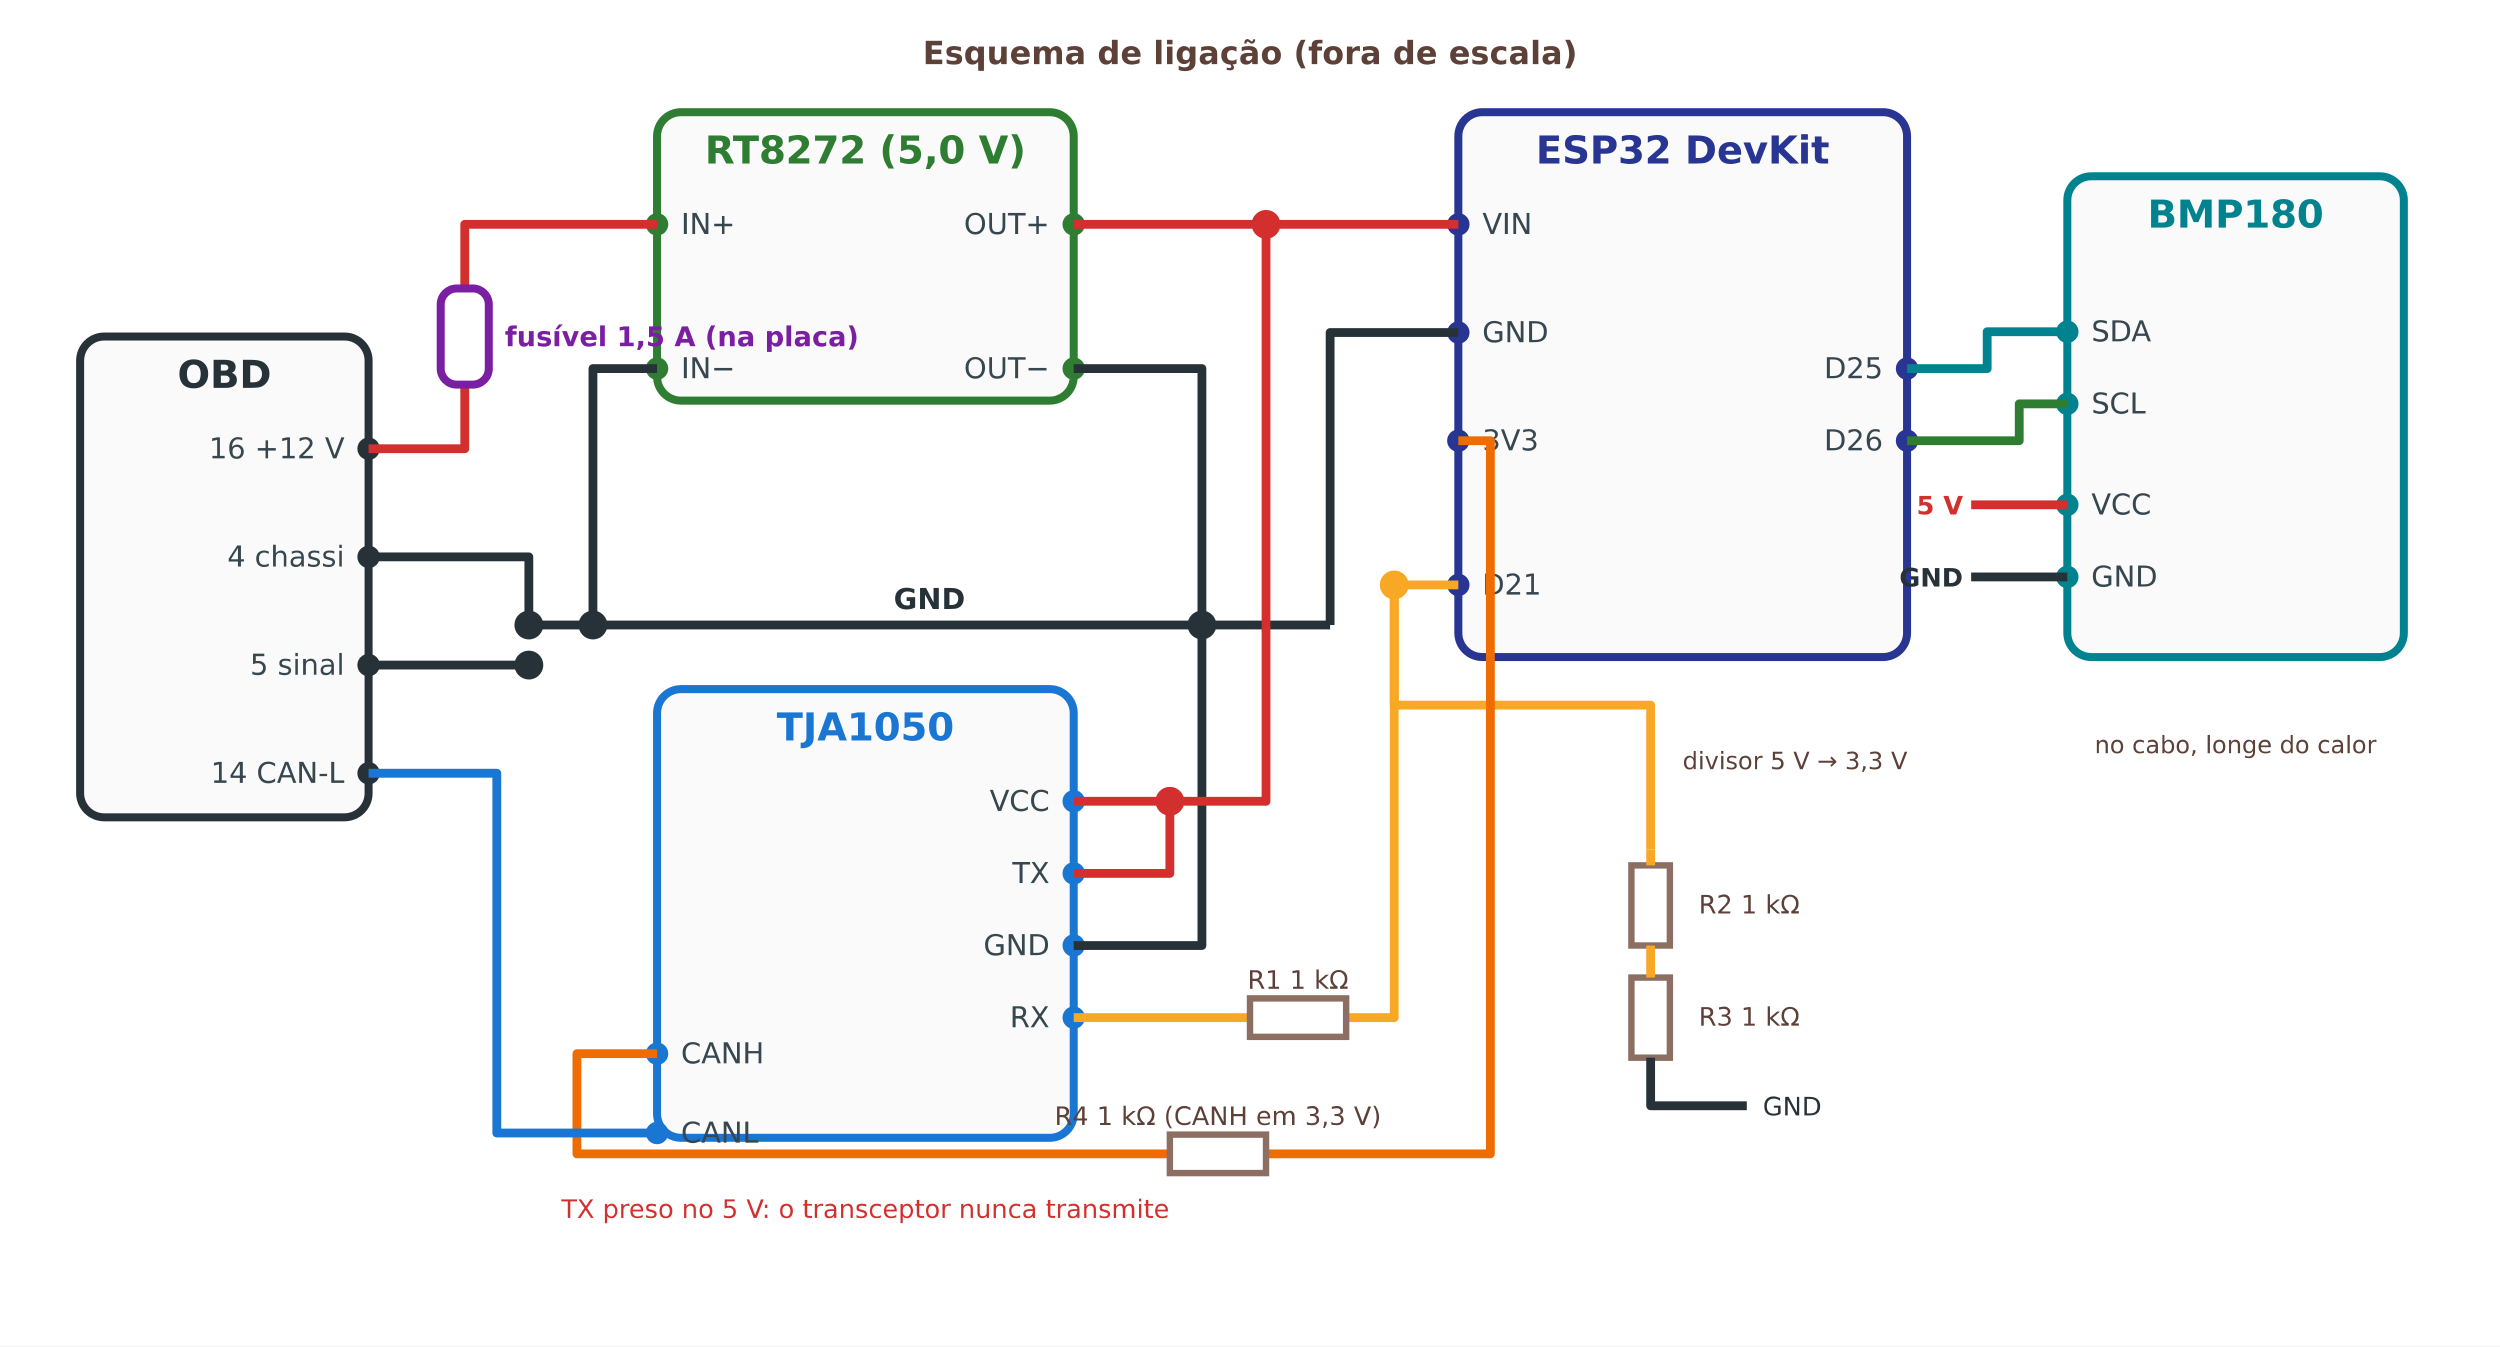
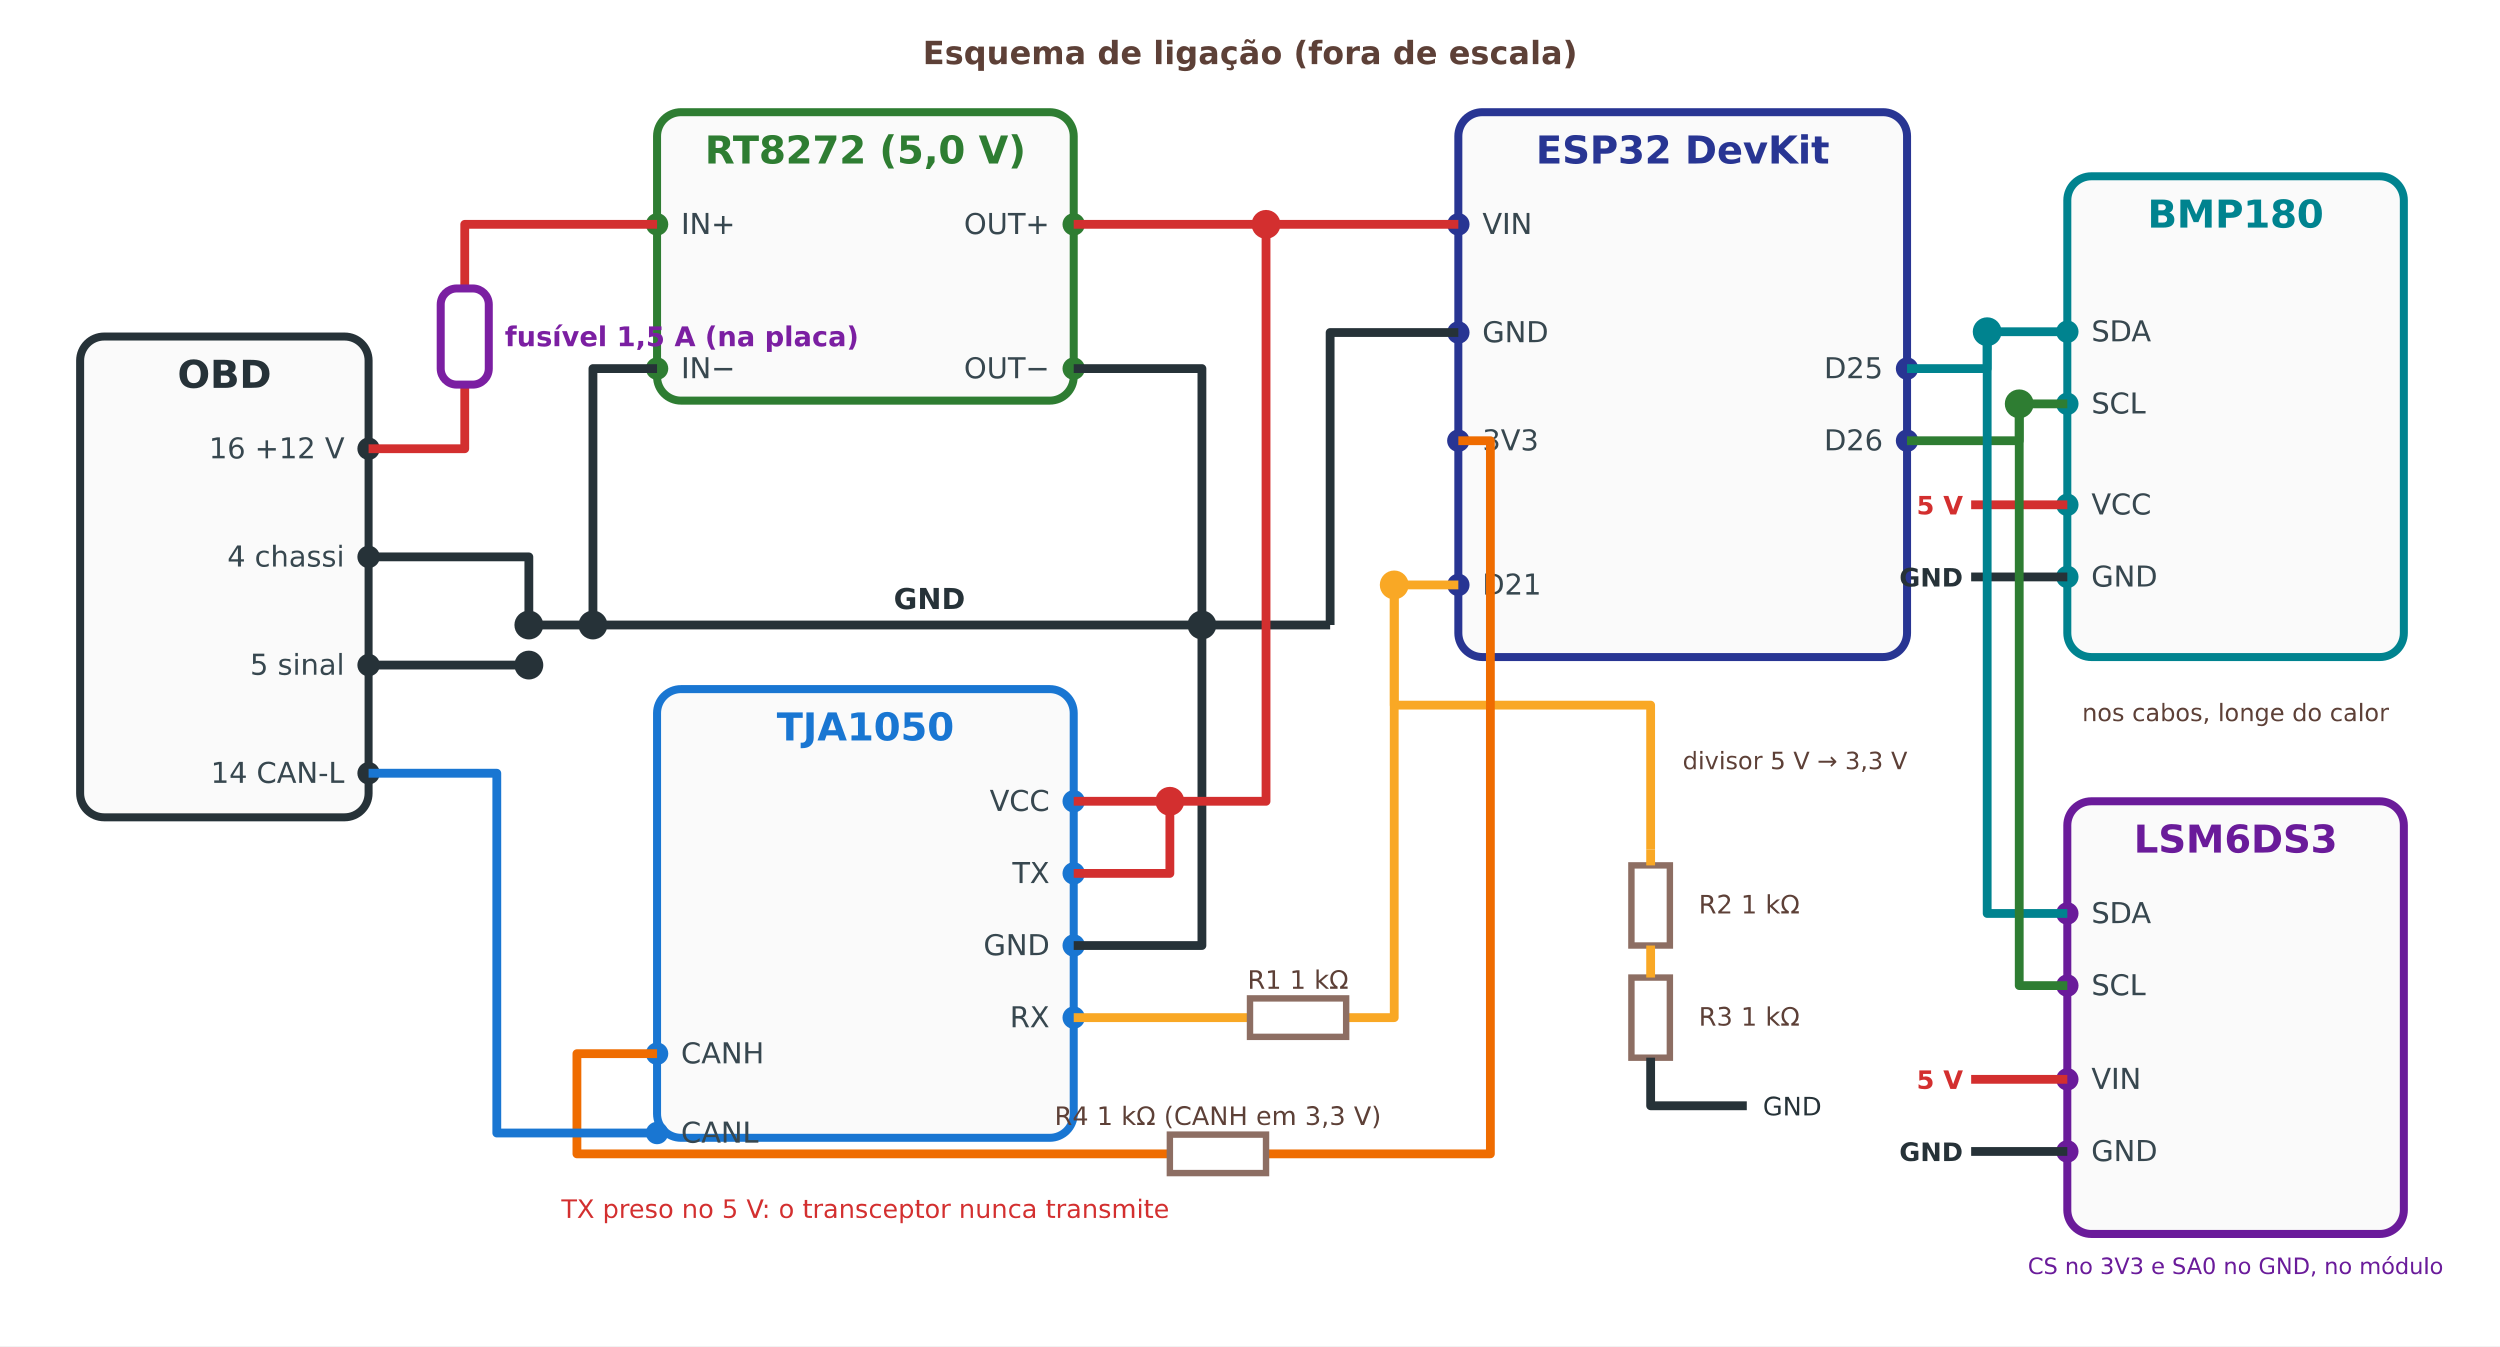
<svg xmlns="http://www.w3.org/2000/svg" width="249.6mm" height="134.4mm" viewBox="-3 -3 156 84">
  <rect x="-3" y="-3" width="156" height="84" fill="#fff" />
  <rect x="2" y="18" width="18" height="30" rx="1.5" fill="#fafafa" stroke="#263238" stroke-width="0.5" />
  <text x="11.00" y="21.20" font-size="2.4" fill="#263238" text-anchor="middle" font-weight="bold" font-family="DejaVu Sans, Arial, sans-serif">OBD</text>
  <circle cx="20" cy="25.0" r="0.7" fill="#263238" />
  <text x="18.50" y="25.60" font-size="1.8" fill="#37474f" text-anchor="end" font-weight="normal" font-family="DejaVu Sans, Arial, sans-serif">16 +12 V</text>
  <circle cx="20" cy="31.75" r="0.7" fill="#263238" />
  <text x="18.50" y="32.35" font-size="1.8" fill="#37474f" text-anchor="end" font-weight="normal" font-family="DejaVu Sans, Arial, sans-serif">4 chassi</text>
  <circle cx="20" cy="38.5" r="0.7" fill="#263238" />
  <text x="18.50" y="39.10" font-size="1.8" fill="#37474f" text-anchor="end" font-weight="normal" font-family="DejaVu Sans, Arial, sans-serif">5 sinal</text>
  <circle cx="20" cy="45.25" r="0.7" fill="#263238" />
  <text x="18.50" y="45.85" font-size="1.8" fill="#37474f" text-anchor="end" font-weight="normal" font-family="DejaVu Sans, Arial, sans-serif">14 CAN-L</text>
  <rect x="38" y="4" width="26" height="18" rx="1.5" fill="#fafafa" stroke="#2e7d32" stroke-width="0.5" />
  <text x="51.00" y="7.20" font-size="2.4" fill="#2e7d32" text-anchor="middle" font-weight="bold" font-family="DejaVu Sans, Arial, sans-serif">RT8272 (5,0 V)</text>
  <circle cx="38" cy="11.0" r="0.7" fill="#2e7d32" />
  <text x="39.50" y="11.60" font-size="1.8" fill="#37474f" text-anchor="start" font-weight="normal" font-family="DejaVu Sans, Arial, sans-serif">IN+</text>
  <circle cx="38" cy="20.0" r="0.7" fill="#2e7d32" />
  <text x="39.50" y="20.60" font-size="1.8" fill="#37474f" text-anchor="start" font-weight="normal" font-family="DejaVu Sans, Arial, sans-serif">IN−</text>
  <circle cx="64" cy="11.0" r="0.7" fill="#2e7d32" />
  <text x="62.50" y="11.60" font-size="1.8" fill="#37474f" text-anchor="end" font-weight="normal" font-family="DejaVu Sans, Arial, sans-serif">OUT+</text>
  <circle cx="64" cy="20.0" r="0.7" fill="#2e7d32" />
  <text x="62.50" y="20.60" font-size="1.8" fill="#37474f" text-anchor="end" font-weight="normal" font-family="DejaVu Sans, Arial, sans-serif">OUT−</text>
  <rect x="88" y="4" width="28" height="34" rx="1.5" fill="#fafafa" stroke="#283593" stroke-width="0.5" />
  <text x="102.00" y="7.20" font-size="2.4" fill="#283593" text-anchor="middle" font-weight="bold" font-family="DejaVu Sans, Arial, sans-serif">ESP32 DevKit</text>
  <circle cx="88" cy="11.0" r="0.7" fill="#283593" />
  <text x="89.50" y="11.60" font-size="1.8" fill="#37474f" text-anchor="start" font-weight="normal" font-family="DejaVu Sans, Arial, sans-serif">VIN</text>
  <circle cx="88" cy="17.75" r="0.7" fill="#283593" />
  <text x="89.50" y="18.35" font-size="1.8" fill="#37474f" text-anchor="start" font-weight="normal" font-family="DejaVu Sans, Arial, sans-serif">GND</text>
  <circle cx="88" cy="24.5" r="0.7" fill="#283593" />
  <text x="89.50" y="25.10" font-size="1.8" fill="#37474f" text-anchor="start" font-weight="normal" font-family="DejaVu Sans, Arial, sans-serif">3V3</text>
  <circle cx="88" cy="33.5" r="0.7" fill="#283593" />
  <text x="89.50" y="34.10" font-size="1.8" fill="#37474f" text-anchor="start" font-weight="normal" font-family="DejaVu Sans, Arial, sans-serif">D21</text>
  <circle cx="116" cy="20.0" r="0.7" fill="#283593" />
  <text x="114.50" y="20.60" font-size="1.8" fill="#37474f" text-anchor="end" font-weight="normal" font-family="DejaVu Sans, Arial, sans-serif">D25</text>
  <circle cx="116" cy="24.5" r="0.7" fill="#283593" />
  <text x="114.50" y="25.10" font-size="1.8" fill="#37474f" text-anchor="end" font-weight="normal" font-family="DejaVu Sans, Arial, sans-serif">D26</text>
  <rect x="126" y="8" width="21" height="30" rx="1.5" fill="#fafafa" stroke="#00838f" stroke-width="0.5" />
  <text x="136.50" y="11.20" font-size="2.4" fill="#00838f" text-anchor="middle" font-weight="bold" font-family="DejaVu Sans, Arial, sans-serif">BMP180</text>
  <circle cx="126" cy="17.7" r="0.7" fill="#00838f" />
  <text x="127.50" y="18.30" font-size="1.8" fill="#37474f" text-anchor="start" font-weight="normal" font-family="DejaVu Sans, Arial, sans-serif">SDA</text>
  <circle cx="126" cy="22.2" r="0.7" fill="#00838f" />
  <text x="127.50" y="22.80" font-size="1.8" fill="#37474f" text-anchor="start" font-weight="normal" font-family="DejaVu Sans, Arial, sans-serif">SCL</text>
  <circle cx="126" cy="28.5" r="0.7" fill="#00838f" />
  <text x="127.50" y="29.10" font-size="1.8" fill="#37474f" text-anchor="start" font-weight="normal" font-family="DejaVu Sans, Arial, sans-serif">VCC</text>
  <circle cx="126" cy="33.0" r="0.7" fill="#00838f" />
  <text x="127.50" y="33.60" font-size="1.8" fill="#37474f" text-anchor="start" font-weight="normal" font-family="DejaVu Sans, Arial, sans-serif">GND</text>
+   <rect x="126" y="47" width="21" height="27" rx="1.5" fill="#fafafa" stroke="#6a1b9a" stroke-width="0.5" />
+   <text x="136.50" y="50.20" font-size="2.4" fill="#6a1b9a" text-anchor="middle" font-weight="bold" font-family="DejaVu Sans, Arial, sans-serif">LSM6DS3</text>
+   <circle cx="126" cy="54.0" r="0.7" fill="#6a1b9a" />
+   <text x="127.50" y="54.60" font-size="1.8" fill="#37474f" text-anchor="start" font-weight="normal" font-family="DejaVu Sans, Arial, sans-serif">SDA</text>
+   <circle cx="126" cy="58.5" r="0.7" fill="#6a1b9a" />
+   <text x="127.50" y="59.10" font-size="1.8" fill="#37474f" text-anchor="start" font-weight="normal" font-family="DejaVu Sans, Arial, sans-serif">SCL</text>
+   <circle cx="126" cy="64.35" r="0.7" fill="#6a1b9a" />
+   <text x="127.50" y="64.95" font-size="1.8" fill="#37474f" text-anchor="start" font-weight="normal" font-family="DejaVu Sans, Arial, sans-serif">VIN</text>
+   <circle cx="126" cy="68.85" r="0.7" fill="#6a1b9a" />
+   <text x="127.50" y="69.45" font-size="1.8" fill="#37474f" text-anchor="start" font-weight="normal" font-family="DejaVu Sans, Arial, sans-serif">GND</text>
  <rect x="38" y="40" width="26" height="28" rx="1.5" fill="#fafafa" stroke="#1976d2" stroke-width="0.5" />
  <text x="51.00" y="43.20" font-size="2.4" fill="#1976d2" text-anchor="middle" font-weight="bold" font-family="DejaVu Sans, Arial, sans-serif">TJA1050</text>
  <circle cx="64" cy="47.0" r="0.7" fill="#1976d2" />
  <text x="62.50" y="47.60" font-size="1.8" fill="#37474f" text-anchor="end" font-weight="normal" font-family="DejaVu Sans, Arial, sans-serif">VCC</text>
  <circle cx="64" cy="51.5" r="0.7" fill="#1976d2" />
  <text x="62.50" y="52.10" font-size="1.8" fill="#37474f" text-anchor="end" font-weight="normal" font-family="DejaVu Sans, Arial, sans-serif">TX</text>
  <circle cx="64" cy="56.0" r="0.7" fill="#1976d2" />
  <text x="62.50" y="56.60" font-size="1.8" fill="#37474f" text-anchor="end" font-weight="normal" font-family="DejaVu Sans, Arial, sans-serif">GND</text>
  <circle cx="64" cy="60.5" r="0.7" fill="#1976d2" />
  <text x="62.50" y="61.10" font-size="1.8" fill="#37474f" text-anchor="end" font-weight="normal" font-family="DejaVu Sans, Arial, sans-serif">RX</text>
  <circle cx="38" cy="62.75" r="0.7" fill="#1976d2" />
  <text x="39.50" y="63.35" font-size="1.8" fill="#37474f" text-anchor="start" font-weight="normal" font-family="DejaVu Sans, Arial, sans-serif">CANH</text>
  <circle cx="38" cy="67.7" r="0.7" fill="#1976d2" />
  <text x="39.50" y="68.30" font-size="1.8" fill="#37474f" text-anchor="start" font-weight="normal" font-family="DejaVu Sans, Arial, sans-serif">CANL</text>
  <path d="M20.00,25.00 L26.00,25.00 L26.00,11.00 L38.00,11.00" fill="none" stroke="#d32f2f" stroke-width="0.55" stroke-linejoin="round" />
  <rect x="24.5" y="15.0" width="3" height="6" rx="1" fill="#fff" stroke="#7b1fa2" stroke-width="0.5" />
  <text x="28.50" y="18.60" font-size="1.7" fill="#7b1fa2" text-anchor="start" font-weight="bold" font-family="DejaVu Sans, Arial, sans-serif">fusível 1,5 A (na placa)</text>
  <path d="M20.00,31.75 L30.00,31.75 L30.00,36.00" fill="none" stroke="#263238" stroke-width="0.55" stroke-linejoin="round" />
  <path d="M20.00,38.50 L30.00,38.50" fill="none" stroke="#263238" stroke-width="0.55" stroke-linejoin="round" />
  <path d="M38.00,20.00 L34.00,20.00 L34.00,36.00" fill="none" stroke="#263238" stroke-width="0.55" stroke-linejoin="round" />
  <path d="M30.00,36.00 L80.00,36.00" fill="none" stroke="#263238" stroke-width="0.55" stroke-linejoin="round" />
  <path d="M64.00,20.00 L72.00,20.00 L72.00,36.00" fill="none" stroke="#263238" stroke-width="0.55" stroke-linejoin="round" />
  <path d="M88.00,17.75 L80.00,17.75 L80.00,36.00" fill="none" stroke="#263238" stroke-width="0.55" stroke-linejoin="round" />
  <path d="M64.00,56.00 L72.00,56.00 L72.00,36.00" fill="none" stroke="#263238" stroke-width="0.55" stroke-linejoin="round" />
  <circle cx="30" cy="38.5" r="0.9" fill="#263238" />
  <circle cx="34" cy="36" r="0.9" fill="#263238" />
  <circle cx="72" cy="36" r="0.9" fill="#263238" />
  <circle cx="30" cy="36" r="0.9" fill="#263238" />
  <text x="55.00" y="35.00" font-size="1.8" fill="#263238" text-anchor="middle" font-weight="bold" font-family="DejaVu Sans, Arial, sans-serif">GND</text>
  <path d="M64.00,11.00 L76.00,11.00 L88.00,11.00" fill="none" stroke="#d32f2f" stroke-width="0.55" stroke-linejoin="round" />
  <path d="M76.00,11.00 L76.00,47.00 L64.00,47.00" fill="none" stroke="#d32f2f" stroke-width="0.55" stroke-linejoin="round" />
  <path d="M64.00,51.50 L70.00,51.50 L70.00,47.00" fill="none" stroke="#d32f2f" stroke-width="0.55" stroke-linejoin="round" />
  <circle cx="76" cy="11.0" r="0.9" fill="#d32f2f" />
  <circle cx="70" cy="47.0" r="0.9" fill="#d32f2f" />
  <text x="51.00" y="73.00" font-size="1.6" fill="#d32f2f" text-anchor="middle" font-weight="normal" font-family="DejaVu Sans, Arial, sans-serif">TX preso no 5 V: o transceptor nunca transmite</text>
  <path d="M64.00,60.50 L84.00,60.50 L84.00,33.50 L88.00,33.50" fill="none" stroke="#f9a825" stroke-width="0.55" stroke-linejoin="round" />
  <rect x="75" y="59.3" width="6" height="2.4" fill="#fff" stroke="#8d6e63" stroke-width="0.4" />
  <text x="78.00" y="58.70" font-size="1.6" fill="#5d4037" text-anchor="middle" font-weight="normal" font-family="DejaVu Sans, Arial, sans-serif">R1 1 kΩ</text>
  <circle cx="84" cy="33.5" r="0.9" fill="#f9a825" />
  <path d="M84.00,33.50 L84.00,41.00 L100.00,41.00 L100.00,50.00" fill="none" stroke="#f9a825" stroke-width="0.55" stroke-linejoin="round" />
  <rect x="98.8" y="51" width="2.4" height="5" fill="#fff" stroke="#8d6e63" stroke-width="0.4" />
  <text x="103.00" y="54.00" font-size="1.6" fill="#5d4037" text-anchor="start" font-weight="normal" font-family="DejaVu Sans, Arial, sans-serif">R2 1 kΩ</text>
  <rect x="98.8" y="58" width="2.4" height="5" fill="#fff" stroke="#8d6e63" stroke-width="0.4" />
  <text x="103.00" y="61.00" font-size="1.6" fill="#5d4037" text-anchor="start" font-weight="normal" font-family="DejaVu Sans, Arial, sans-serif">R3 1 kΩ</text>
  <path d="M100.00,50.00 L100.00,51.00" fill="none" stroke="#f9a825" stroke-width="0.55" stroke-linejoin="round" />
  <path d="M100.00,56.00 L100.00,58.00" fill="none" stroke="#f9a825" stroke-width="0.55" stroke-linejoin="round" />
  <path d="M100.00,63.00 L100.00,66.00 L106.00,66.00" fill="none" stroke="#263238" stroke-width="0.55" stroke-linejoin="round" />
  <text x="107.00" y="66.60" font-size="1.6" fill="#263238" text-anchor="start" font-weight="normal" font-family="DejaVu Sans, Arial, sans-serif">GND</text>
  <text x="102.00" y="45.00" font-size="1.5" fill="#5d4037" text-anchor="start" font-weight="normal" font-family="DejaVu Sans, Arial, sans-serif">divisor 5 V → 3,3 V</text>
  <path d="M38.00,62.75 L33.00,62.75 L33.00,69.00 L90.00,69.00 L90.00,24.50 L88.00,24.50" fill="none" stroke="#ef6c00" stroke-width="0.55" stroke-linejoin="round" />
  <rect x="70" y="67.8" width="6" height="2.4" fill="#fff" stroke="#8d6e63" stroke-width="0.4" />
  <text x="73.00" y="67.20" font-size="1.6" fill="#5d4037" text-anchor="middle" font-weight="normal" font-family="DejaVu Sans, Arial, sans-serif">R4 1 kΩ (CANH em 3,3 V)</text>
  <path d="M20.00,45.25 L28.00,45.25 L28.00,67.70 L38.00,67.70" fill="none" stroke="#1976d2" stroke-width="0.55" stroke-linejoin="round" />
  <path d="M116.00,20.00 L121.00,20.00 L121.00,17.70 L126.00,17.70" fill="none" stroke="#00838f" stroke-width="0.55" stroke-linejoin="round" />
  <path d="M116.00,24.50 L123.00,24.50 L123.00,22.20 L126.00,22.20" fill="none" stroke="#2e7d32" stroke-width="0.55" stroke-linejoin="round" />
  <path d="M120.00,28.50 L126.00,28.50" fill="none" stroke="#d32f2f" stroke-width="0.55" stroke-linejoin="round" />
  <text x="119.50" y="29.10" font-size="1.6" fill="#d32f2f" text-anchor="end" font-weight="bold" font-family="DejaVu Sans, Arial, sans-serif">5 V</text>
  <path d="M120.00,33.00 L126.00,33.00" fill="none" stroke="#263238" stroke-width="0.55" stroke-linejoin="round" />
  <text x="119.50" y="33.60" font-size="1.6" fill="#263238" text-anchor="end" font-weight="bold" font-family="DejaVu Sans, Arial, sans-serif">GND</text>
-   <text x="136.50" y="44.00" font-size="1.5" fill="#5d4037" text-anchor="middle" font-weight="normal" font-family="DejaVu Sans, Arial, sans-serif">no cabo, longe do calor</text>
+   <path d="M120.00,64.35 L126.00,64.35" fill="none" stroke="#d32f2f" stroke-width="0.55" stroke-linejoin="round" />
+   <text x="119.50" y="64.95" font-size="1.6" fill="#d32f2f" text-anchor="end" font-weight="bold" font-family="DejaVu Sans, Arial, sans-serif">5 V</text>
+   <path d="M120.00,68.85 L126.00,68.85" fill="none" stroke="#263238" stroke-width="0.55" stroke-linejoin="round" />
+   <text x="119.50" y="69.45" font-size="1.6" fill="#263238" text-anchor="end" font-weight="bold" font-family="DejaVu Sans, Arial, sans-serif">GND</text>
+   <path d="M121.00,17.70 L121.00,54.00 L126.00,54.00" fill="none" stroke="#00838f" stroke-width="0.55" stroke-linejoin="round" />
+   <path d="M123.00,22.20 L123.00,58.50 L126.00,58.50" fill="none" stroke="#2e7d32" stroke-width="0.55" stroke-linejoin="round" />
+   <circle cx="121" cy="17.7" r="0.9" fill="#00838f" />
+   <circle cx="123" cy="22.2" r="0.9" fill="#2e7d32" />
+   <text x="136.50" y="42.00" font-size="1.5" fill="#5d4037" text-anchor="middle" font-weight="normal" font-family="DejaVu Sans, Arial, sans-serif">nos cabos, longe do calor</text>
+   <text x="136.50" y="76.50" font-size="1.4" fill="#6a1b9a" text-anchor="middle" font-weight="normal" font-family="DejaVu Sans, Arial, sans-serif">CS no 3V3 e SA0 no GND, no módulo</text>
  <text x="75.00" y="1.00" font-size="2.0" fill="#5d4037" text-anchor="middle" font-weight="bold" font-family="DejaVu Sans, Arial, sans-serif">Esquema de ligação (fora de escala)</text>
</svg>
